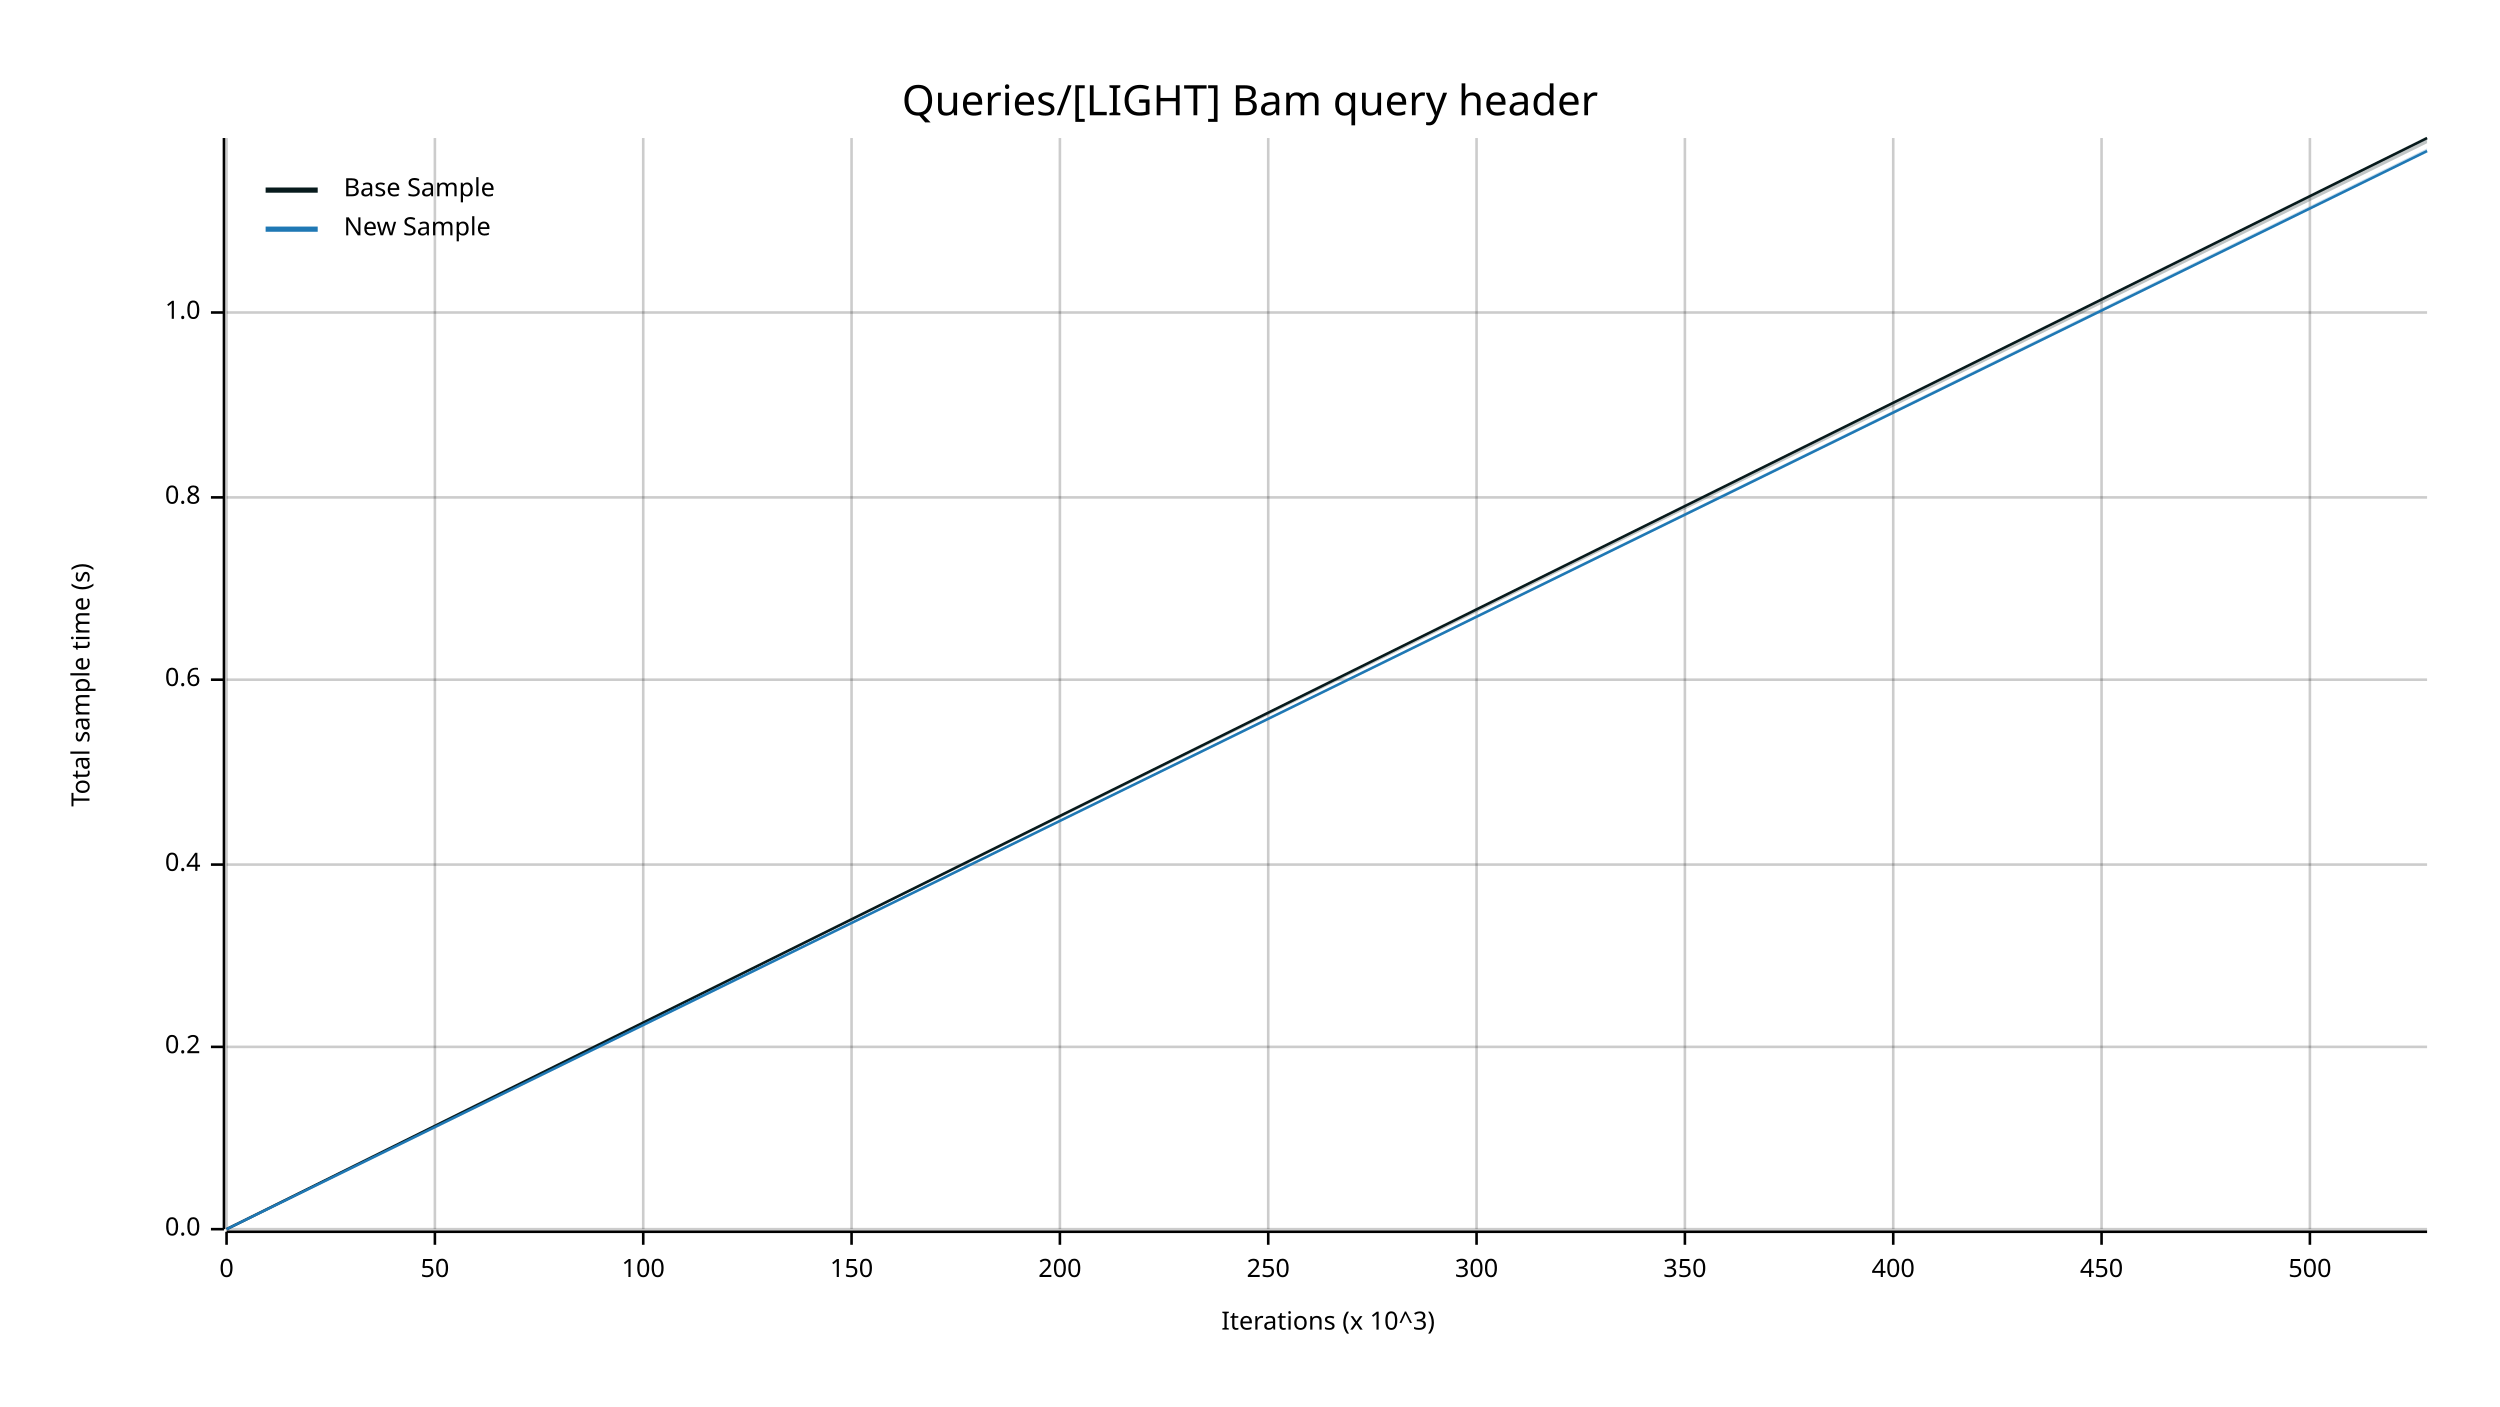
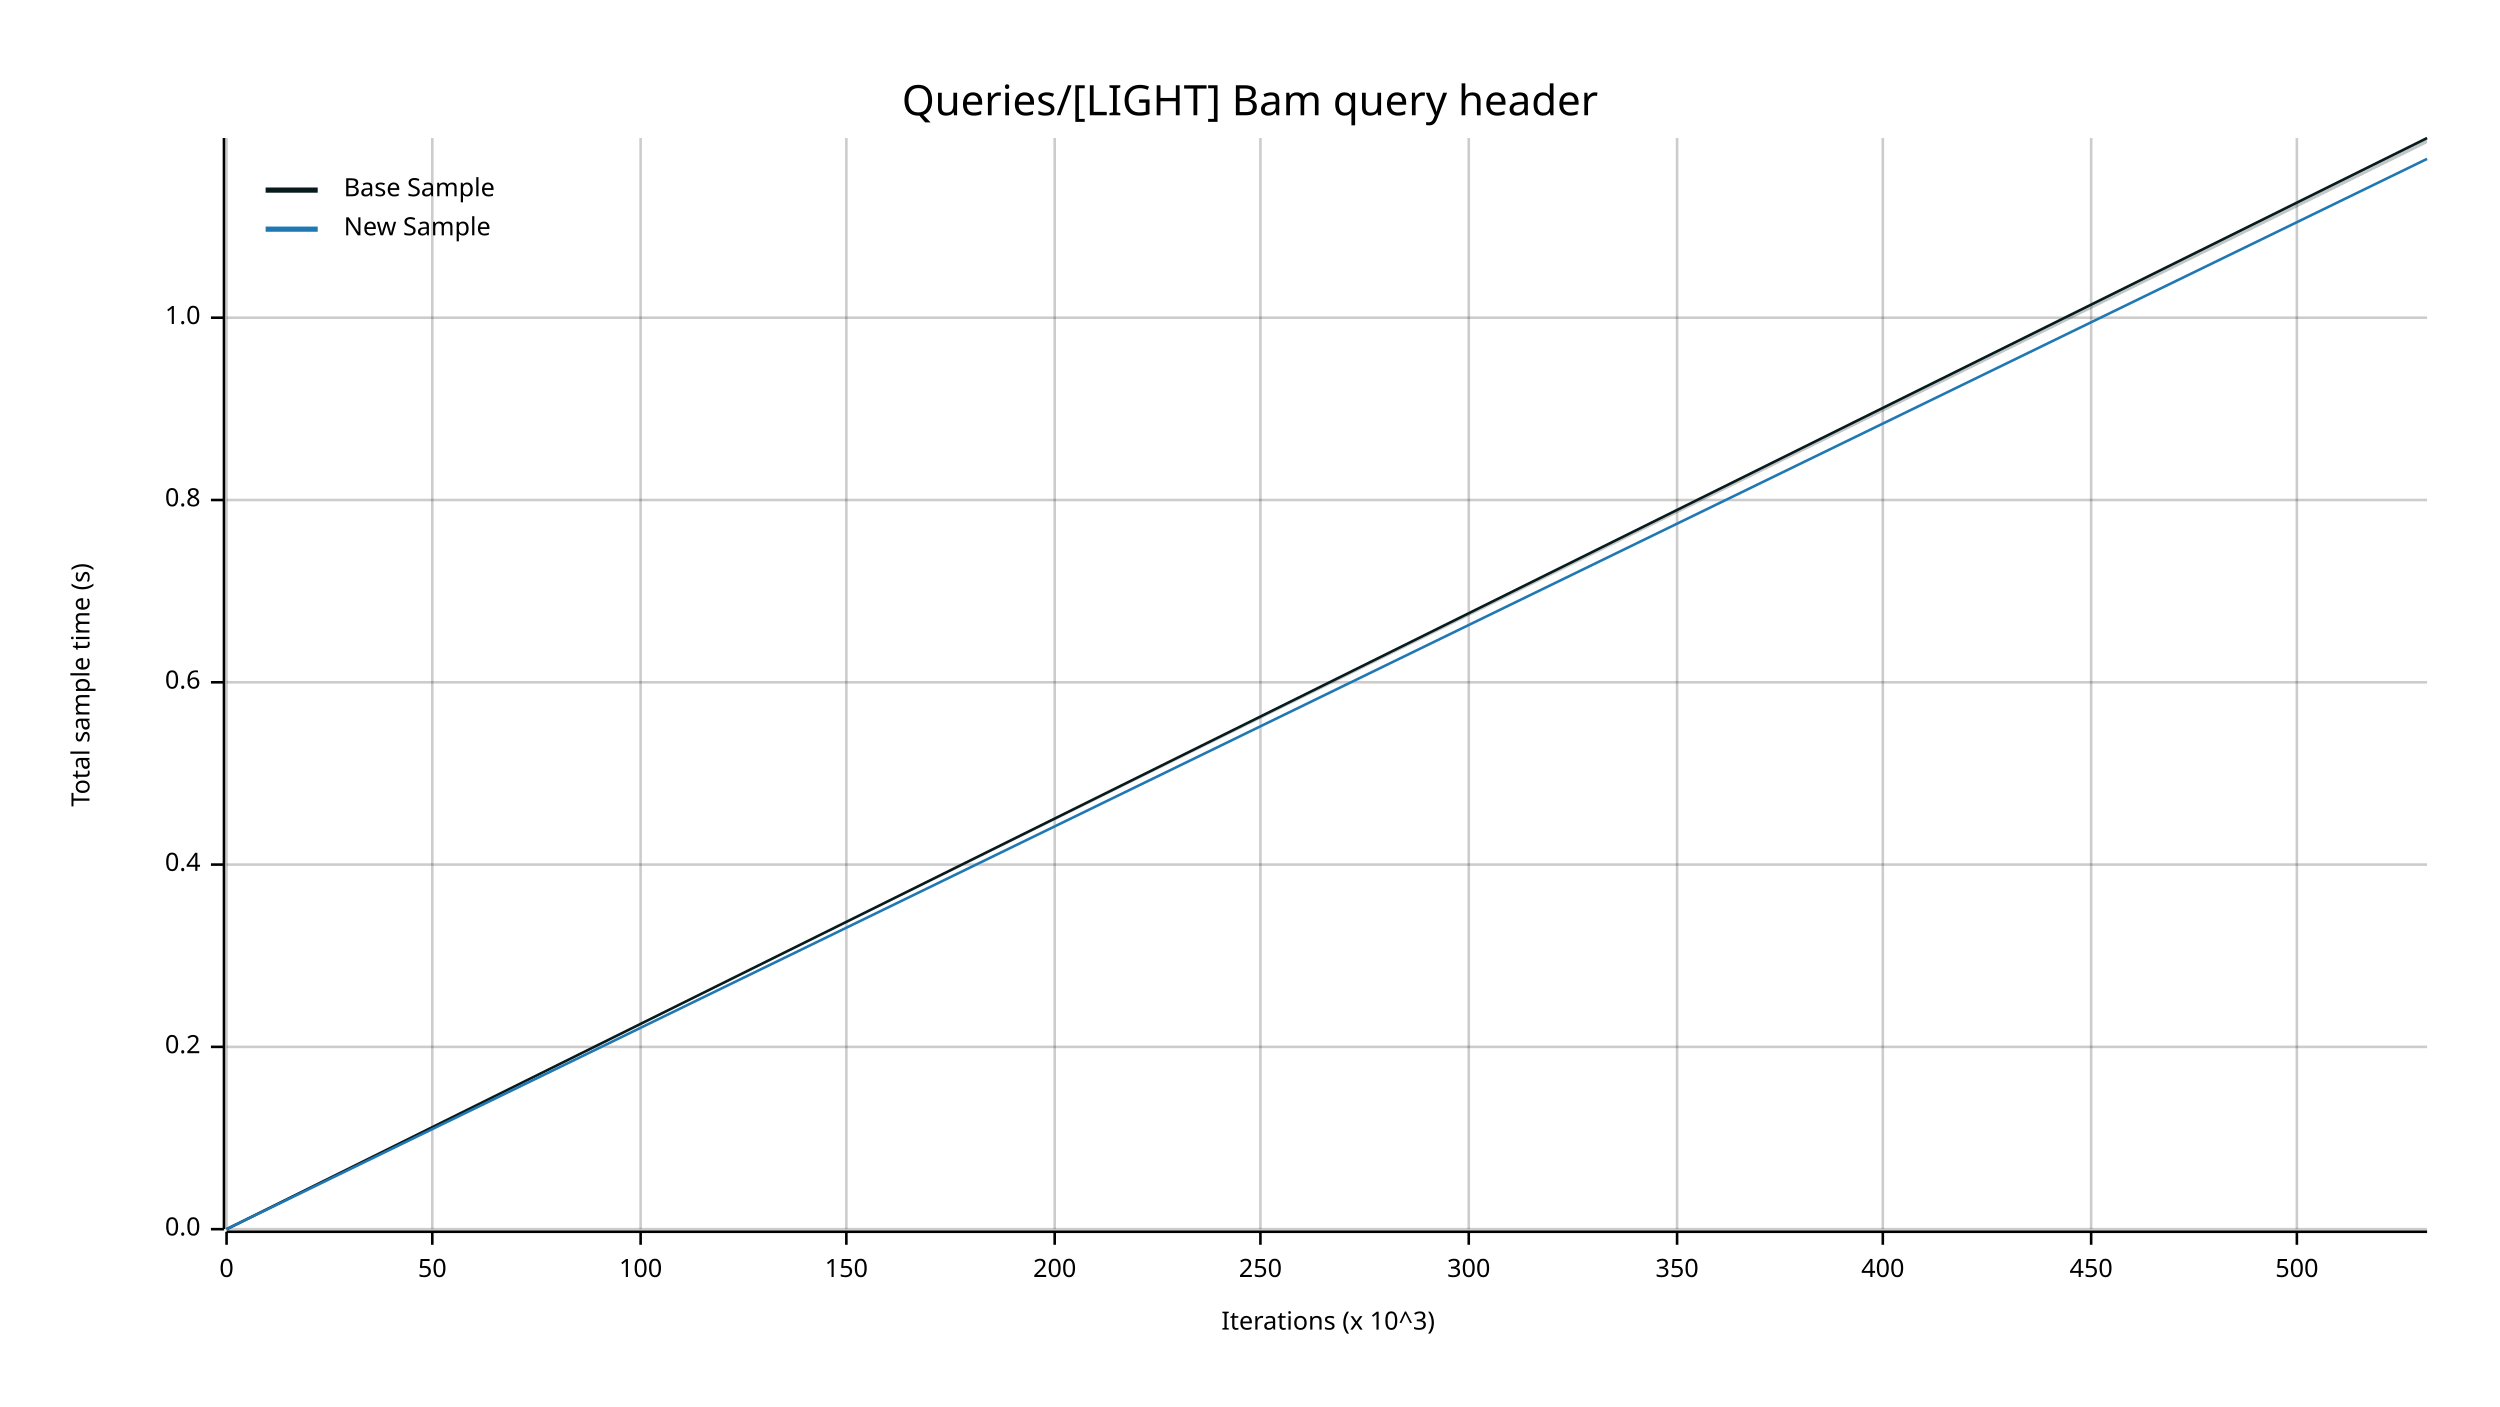
<svg xmlns="http://www.w3.org/2000/svg" width="960" height="540" viewBox="0 0 960 540">
  <text x="480" y="32" dy="0.76em" text-anchor="middle" font-family="sans-serif" font-size="16.129" opacity="1" fill="#000000">
Queries/[LIGHT] Bam query header
</text>
  <text x="27" y="263" dy="0.76em" text-anchor="middle" font-family="sans-serif" font-size="9.677" opacity="1" fill="#000000" transform="rotate(270, 27, 263)">
Total sample time (s)
</text>
  <text x="510" y="513" dy="-0.5ex" text-anchor="middle" font-family="sans-serif" font-size="9.677" opacity="1" fill="#000000">
Iterations (x 10^3)
</text>
  <line opacity="0.2" stroke="#000000" stroke-width="1" x1="87" y1="472" x2="87" y2="53" />
-   <line opacity="0.2" stroke="#000000" stroke-width="1" x1="167" y1="472" x2="167" y2="53" />
-   <line opacity="0.2" stroke="#000000" stroke-width="1" x1="247" y1="472" x2="247" y2="53" />
-   <line opacity="0.2" stroke="#000000" stroke-width="1" x1="327" y1="472" x2="327" y2="53" />
-   <line opacity="0.2" stroke="#000000" stroke-width="1" x1="407" y1="472" x2="407" y2="53" />
-   <line opacity="0.2" stroke="#000000" stroke-width="1" x1="487" y1="472" x2="487" y2="53" />
-   <line opacity="0.2" stroke="#000000" stroke-width="1" x1="567" y1="472" x2="567" y2="53" />
-   <line opacity="0.2" stroke="#000000" stroke-width="1" x1="647" y1="472" x2="647" y2="53" />
-   <line opacity="0.2" stroke="#000000" stroke-width="1" x1="727" y1="472" x2="727" y2="53" />
-   <line opacity="0.2" stroke="#000000" stroke-width="1" x1="807" y1="472" x2="807" y2="53" />
-   <line opacity="0.2" stroke="#000000" stroke-width="1" x1="887" y1="472" x2="887" y2="53" />
+   <line opacity="0.2" stroke="#000000" stroke-width="1" x1="166" y1="472" x2="166" y2="53" />
+   <line opacity="0.2" stroke="#000000" stroke-width="1" x1="246" y1="472" x2="246" y2="53" />
+   <line opacity="0.2" stroke="#000000" stroke-width="1" x1="325" y1="472" x2="325" y2="53" />
+   <line opacity="0.2" stroke="#000000" stroke-width="1" x1="405" y1="472" x2="405" y2="53" />
+   <line opacity="0.2" stroke="#000000" stroke-width="1" x1="484" y1="472" x2="484" y2="53" />
+   <line opacity="0.2" stroke="#000000" stroke-width="1" x1="564" y1="472" x2="564" y2="53" />
+   <line opacity="0.2" stroke="#000000" stroke-width="1" x1="644" y1="472" x2="644" y2="53" />
+   <line opacity="0.2" stroke="#000000" stroke-width="1" x1="723" y1="472" x2="723" y2="53" />
+   <line opacity="0.2" stroke="#000000" stroke-width="1" x1="803" y1="472" x2="803" y2="53" />
+   <line opacity="0.2" stroke="#000000" stroke-width="1" x1="882" y1="472" x2="882" y2="53" />
  <line opacity="0.2" stroke="#000000" stroke-width="1" x1="87" y1="472" x2="932" y2="472" />
  <line opacity="0.2" stroke="#000000" stroke-width="1" x1="87" y1="402" x2="932" y2="402" />
  <line opacity="0.2" stroke="#000000" stroke-width="1" x1="87" y1="332" x2="932" y2="332" />
-   <line opacity="0.2" stroke="#000000" stroke-width="1" x1="87" y1="261" x2="932" y2="261" />
-   <line opacity="0.2" stroke="#000000" stroke-width="1" x1="87" y1="191" x2="932" y2="191" />
-   <line opacity="0.2" stroke="#000000" stroke-width="1" x1="87" y1="120" x2="932" y2="120" />
+   <line opacity="0.2" stroke="#000000" stroke-width="1" x1="87" y1="262" x2="932" y2="262" />
+   <line opacity="0.2" stroke="#000000" stroke-width="1" x1="87" y1="192" x2="932" y2="192" />
+   <line opacity="0.2" stroke="#000000" stroke-width="1" x1="87" y1="122" x2="932" y2="122" />
  <polyline fill="none" opacity="1" stroke="#000000" stroke-width="1" points="86,53 86,472 " />
  <text x="77" y="472" dy="0.5ex" text-anchor="end" font-family="sans-serif" font-size="9.677" opacity="1" fill="#000000">
0.0
</text>
  <polyline fill="none" opacity="1" stroke="#000000" stroke-width="1" points="81,472 86,472 " />
  <text x="77" y="402" dy="0.5ex" text-anchor="end" font-family="sans-serif" font-size="9.677" opacity="1" fill="#000000">
0.2
</text>
  <polyline fill="none" opacity="1" stroke="#000000" stroke-width="1" points="81,402 86,402 " />
  <text x="77" y="332" dy="0.5ex" text-anchor="end" font-family="sans-serif" font-size="9.677" opacity="1" fill="#000000">
0.4
</text>
  <polyline fill="none" opacity="1" stroke="#000000" stroke-width="1" points="81,332 86,332 " />
-   <text x="77" y="261" dy="0.5ex" text-anchor="end" font-family="sans-serif" font-size="9.677" opacity="1" fill="#000000">
+   <text x="77" y="262" dy="0.5ex" text-anchor="end" font-family="sans-serif" font-size="9.677" opacity="1" fill="#000000">
0.6
</text>
-   <polyline fill="none" opacity="1" stroke="#000000" stroke-width="1" points="81,261 86,261 " />
-   <text x="77" y="191" dy="0.5ex" text-anchor="end" font-family="sans-serif" font-size="9.677" opacity="1" fill="#000000">
+   <polyline fill="none" opacity="1" stroke="#000000" stroke-width="1" points="81,262 86,262 " />
+   <text x="77" y="192" dy="0.5ex" text-anchor="end" font-family="sans-serif" font-size="9.677" opacity="1" fill="#000000">
0.8
</text>
-   <polyline fill="none" opacity="1" stroke="#000000" stroke-width="1" points="81,191 86,191 " />
-   <text x="77" y="120" dy="0.5ex" text-anchor="end" font-family="sans-serif" font-size="9.677" opacity="1" fill="#000000">
+   <polyline fill="none" opacity="1" stroke="#000000" stroke-width="1" points="81,192 86,192 " />
+   <text x="77" y="122" dy="0.5ex" text-anchor="end" font-family="sans-serif" font-size="9.677" opacity="1" fill="#000000">
1.0
</text>
-   <polyline fill="none" opacity="1" stroke="#000000" stroke-width="1" points="81,120 86,120 " />
+   <polyline fill="none" opacity="1" stroke="#000000" stroke-width="1" points="81,122 86,122 " />
  <polyline fill="none" opacity="1" stroke="#000000" stroke-width="1" points="87,473 932,473 " />
  <text x="87" y="483" dy="0.76em" text-anchor="middle" font-family="sans-serif" font-size="9.677" opacity="1" fill="#000000">
0
</text>
  <polyline fill="none" opacity="1" stroke="#000000" stroke-width="1" points="87,473 87,478 " />
-   <text x="167" y="483" dy="0.76em" text-anchor="middle" font-family="sans-serif" font-size="9.677" opacity="1" fill="#000000">
+   <text x="166" y="483" dy="0.76em" text-anchor="middle" font-family="sans-serif" font-size="9.677" opacity="1" fill="#000000">
50
</text>
-   <polyline fill="none" opacity="1" stroke="#000000" stroke-width="1" points="167,473 167,478 " />
-   <text x="247" y="483" dy="0.76em" text-anchor="middle" font-family="sans-serif" font-size="9.677" opacity="1" fill="#000000">
+   <polyline fill="none" opacity="1" stroke="#000000" stroke-width="1" points="166,473 166,478 " />
+   <text x="246" y="483" dy="0.76em" text-anchor="middle" font-family="sans-serif" font-size="9.677" opacity="1" fill="#000000">
100
</text>
-   <polyline fill="none" opacity="1" stroke="#000000" stroke-width="1" points="247,473 247,478 " />
-   <text x="327" y="483" dy="0.76em" text-anchor="middle" font-family="sans-serif" font-size="9.677" opacity="1" fill="#000000">
+   <polyline fill="none" opacity="1" stroke="#000000" stroke-width="1" points="246,473 246,478 " />
+   <text x="325" y="483" dy="0.76em" text-anchor="middle" font-family="sans-serif" font-size="9.677" opacity="1" fill="#000000">
150
</text>
-   <polyline fill="none" opacity="1" stroke="#000000" stroke-width="1" points="327,473 327,478 " />
-   <text x="407" y="483" dy="0.76em" text-anchor="middle" font-family="sans-serif" font-size="9.677" opacity="1" fill="#000000">
+   <polyline fill="none" opacity="1" stroke="#000000" stroke-width="1" points="325,473 325,478 " />
+   <text x="405" y="483" dy="0.76em" text-anchor="middle" font-family="sans-serif" font-size="9.677" opacity="1" fill="#000000">
200
</text>
-   <polyline fill="none" opacity="1" stroke="#000000" stroke-width="1" points="407,473 407,478 " />
-   <text x="487" y="483" dy="0.76em" text-anchor="middle" font-family="sans-serif" font-size="9.677" opacity="1" fill="#000000">
+   <polyline fill="none" opacity="1" stroke="#000000" stroke-width="1" points="405,473 405,478 " />
+   <text x="484" y="483" dy="0.76em" text-anchor="middle" font-family="sans-serif" font-size="9.677" opacity="1" fill="#000000">
250
</text>
-   <polyline fill="none" opacity="1" stroke="#000000" stroke-width="1" points="487,473 487,478 " />
-   <text x="567" y="483" dy="0.76em" text-anchor="middle" font-family="sans-serif" font-size="9.677" opacity="1" fill="#000000">
+   <polyline fill="none" opacity="1" stroke="#000000" stroke-width="1" points="484,473 484,478 " />
+   <text x="564" y="483" dy="0.76em" text-anchor="middle" font-family="sans-serif" font-size="9.677" opacity="1" fill="#000000">
300
</text>
-   <polyline fill="none" opacity="1" stroke="#000000" stroke-width="1" points="567,473 567,478 " />
-   <text x="647" y="483" dy="0.76em" text-anchor="middle" font-family="sans-serif" font-size="9.677" opacity="1" fill="#000000">
+   <polyline fill="none" opacity="1" stroke="#000000" stroke-width="1" points="564,473 564,478 " />
+   <text x="644" y="483" dy="0.76em" text-anchor="middle" font-family="sans-serif" font-size="9.677" opacity="1" fill="#000000">
350
</text>
-   <polyline fill="none" opacity="1" stroke="#000000" stroke-width="1" points="647,473 647,478 " />
-   <text x="727" y="483" dy="0.76em" text-anchor="middle" font-family="sans-serif" font-size="9.677" opacity="1" fill="#000000">
+   <polyline fill="none" opacity="1" stroke="#000000" stroke-width="1" points="644,473 644,478 " />
+   <text x="723" y="483" dy="0.76em" text-anchor="middle" font-family="sans-serif" font-size="9.677" opacity="1" fill="#000000">
400
</text>
-   <polyline fill="none" opacity="1" stroke="#000000" stroke-width="1" points="727,473 727,478 " />
-   <text x="807" y="483" dy="0.76em" text-anchor="middle" font-family="sans-serif" font-size="9.677" opacity="1" fill="#000000">
+   <polyline fill="none" opacity="1" stroke="#000000" stroke-width="1" points="723,473 723,478 " />
+   <text x="803" y="483" dy="0.76em" text-anchor="middle" font-family="sans-serif" font-size="9.677" opacity="1" fill="#000000">
450
</text>
-   <polyline fill="none" opacity="1" stroke="#000000" stroke-width="1" points="807,473 807,478 " />
-   <text x="887" y="483" dy="0.76em" text-anchor="middle" font-family="sans-serif" font-size="9.677" opacity="1" fill="#000000">
+   <polyline fill="none" opacity="1" stroke="#000000" stroke-width="1" points="803,473 803,478 " />
+   <text x="882" y="483" dy="0.76em" text-anchor="middle" font-family="sans-serif" font-size="9.677" opacity="1" fill="#000000">
500
</text>
-   <polyline fill="none" opacity="1" stroke="#000000" stroke-width="1" points="887,473 887,478 " />
+   <polyline fill="none" opacity="1" stroke="#000000" stroke-width="1" points="882,473 882,478 " />
  <polyline fill="none" opacity="1" stroke="#071A1C" stroke-width="1" points="87,472 932,53 " />
  <polygon opacity="0.25" fill="#071A1C" points="87,472 932,55 932,53 " />
-   <polyline fill="none" opacity="1" stroke="#1F78B4" stroke-width="1" points="87,472 932,58 " />
-   <polygon opacity="0.25" fill="#1F78B4" points="87,472 932,58 932,57 " />
+   <polyline fill="none" opacity="1" stroke="#1F78B4" stroke-width="1" points="87,472 932,61 " />
+   <polygon opacity="0.25" fill="#1F78B4" points="87,472 932,61 932,61 " />
  <text x="132" y="68" dy="0.76em" text-anchor="start" font-family="sans-serif" font-size="9.677" opacity="1" fill="#000000">
Base Sample
</text>
  <text x="132" y="83" dy="0.76em" text-anchor="start" font-family="sans-serif" font-size="9.677" opacity="1" fill="#000000">
New Sample
</text>
  <polyline fill="none" opacity="1" stroke="#071A1C" stroke-width="2" points="102,73 122,73 " />
  <polyline fill="none" opacity="1" stroke="#1F78B4" stroke-width="2" points="102,88 122,88 " />
</svg>
